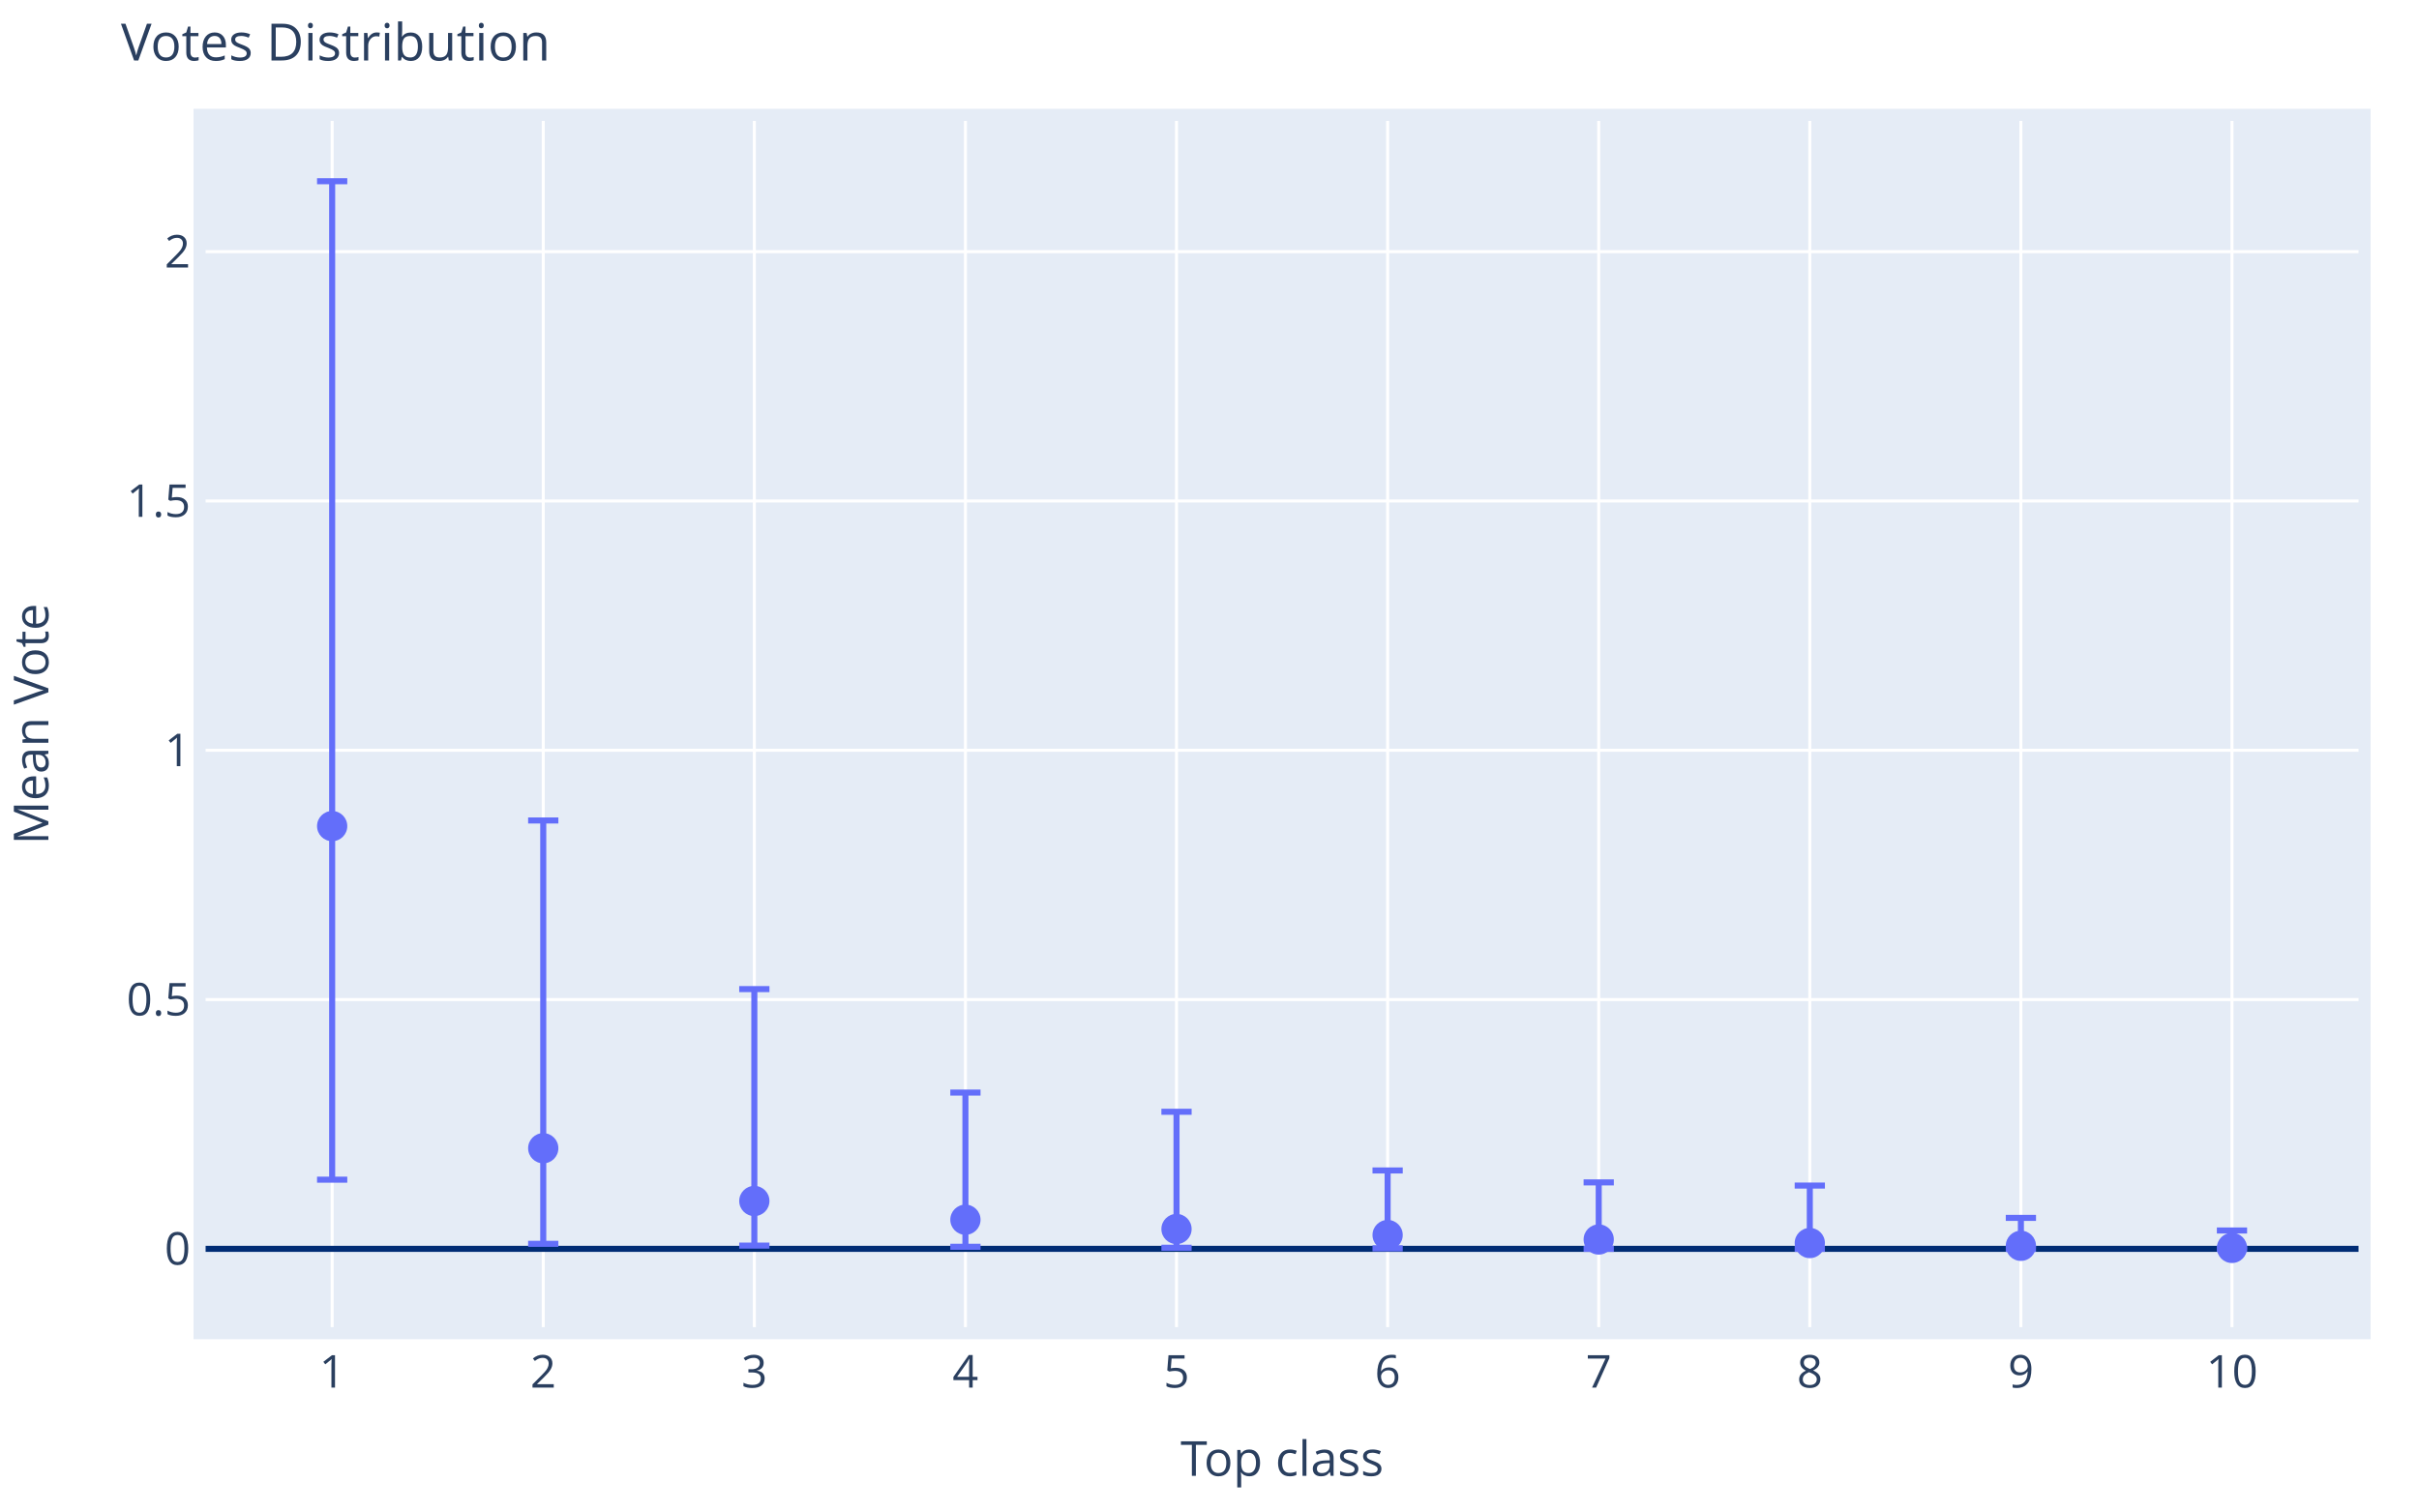
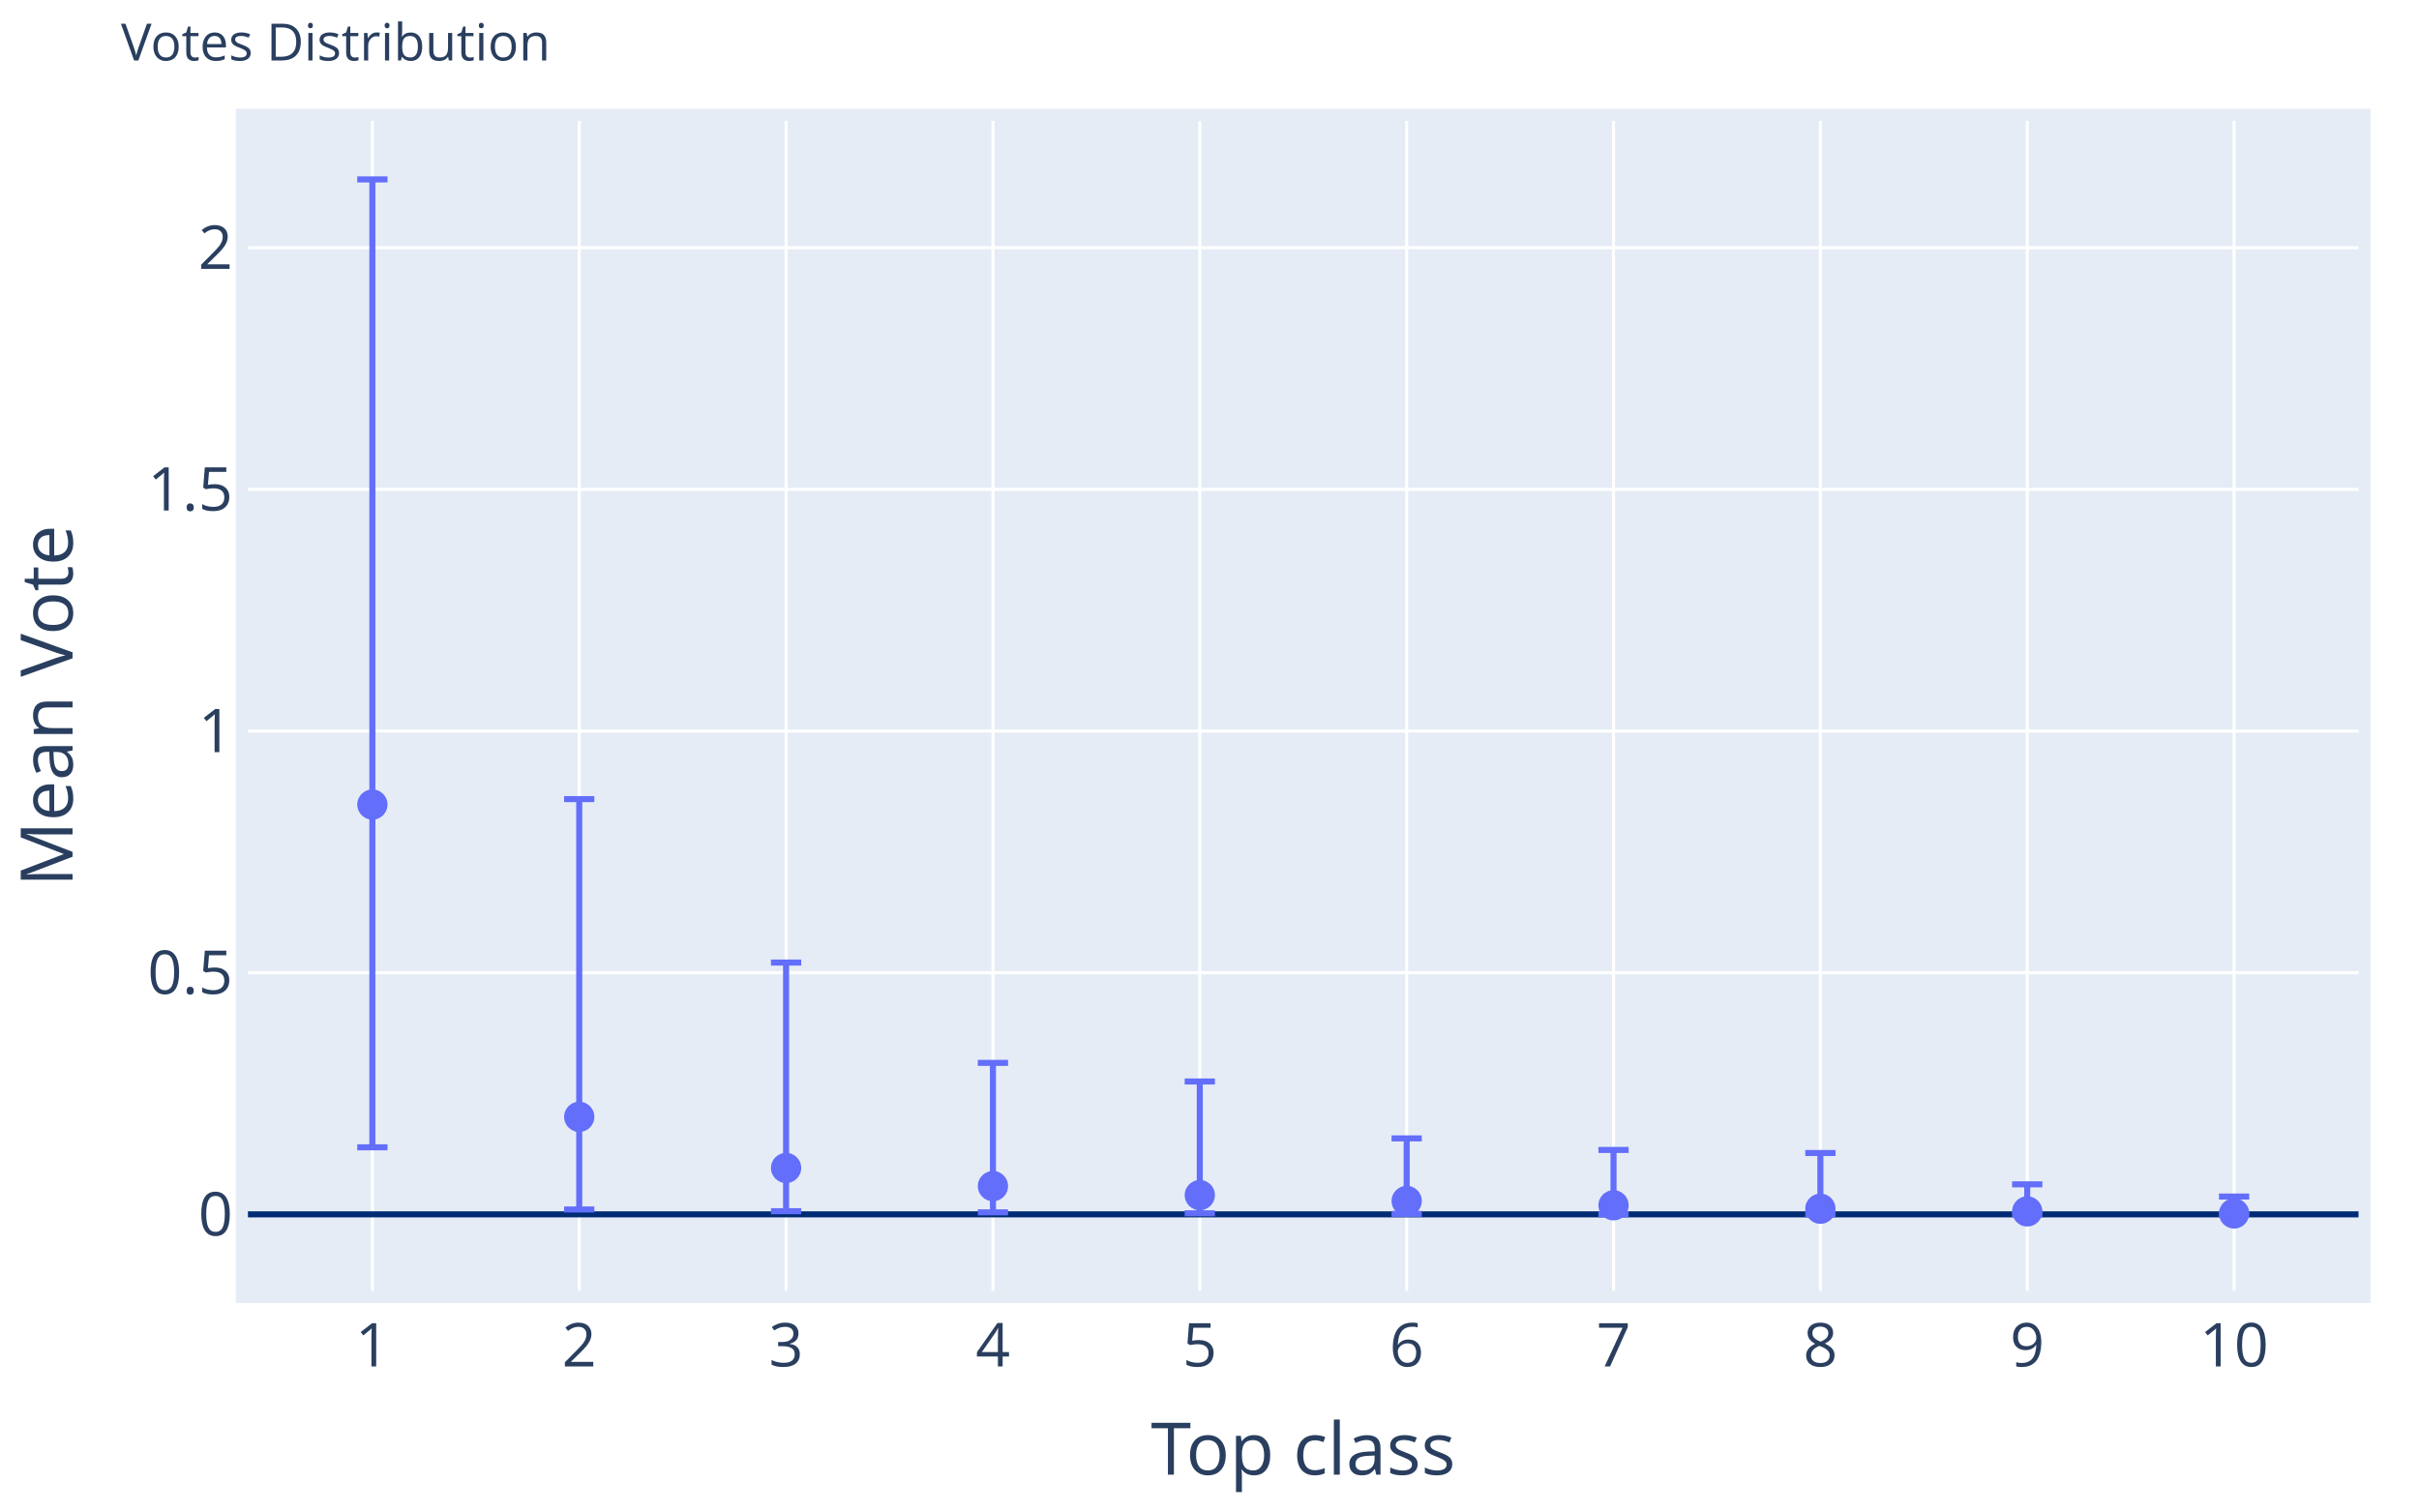
<svg xmlns="http://www.w3.org/2000/svg" class="main-svg" width="800" height="500" style="" viewBox="0 0 800 500">
  <rect x="0" y="0" width="800" height="500" style="fill: rgb(255, 255, 255); fill-opacity: 1;" />
-   <defs id="defs-755799">
+   <defs id="defs-cbf2f7">
    <g class="clips">
-       <clipPath id="clip755799xyplot" class="plotclip">
-         <rect width="712" height="399" />
+       <clipPath id="clipcbf2f7xyplot" class="plotclip">
+         <rect width="698" height="387" />
      </clipPath>
-       <clipPath class="axesclip" id="clip755799x">
-         <rect x="68" y="0" width="712" height="500" />
+       <clipPath class="axesclip" id="clipcbf2f7x">
+         <rect x="82" y="0" width="698" height="500" />
      </clipPath>
-       <clipPath class="axesclip" id="clip755799y">
-         <rect x="0" y="40" width="800" height="399" />
+       <clipPath class="axesclip" id="clipcbf2f7y">
+         <rect x="0" y="40" width="800" height="387" />
      </clipPath>
-       <clipPath class="axesclip" id="clip755799xy">
-         <rect x="68" y="40" width="712" height="399" />
+       <clipPath class="axesclip" id="clipcbf2f7xy">
+         <rect x="82" y="40" width="698" height="387" />
      </clipPath>
    </g>
    <g class="gradients" />
  </defs>
  <g class="bglayer">
-     <rect class="bg" x="64" y="36" width="720" height="407" style="fill: rgb(229, 236, 246); fill-opacity: 1; stroke-width: 0;" />
+     <rect class="bg" x="78" y="36" width="706" height="395" style="fill: rgb(229, 236, 246); fill-opacity: 1; stroke-width: 0;" />
  </g>
  <g class="layer-below">
    <g class="imagelayer" />
    <g class="shapelayer" />
  </g>
  <g class="cartesianlayer">
    <g class="subplot xy">
      <g class="layer-subplot">
        <g class="shapelayer" />
        <g class="imagelayer" />
      </g>
      <g class="gridlayer">
        <g class="x">
-           <path class="xgrid crisp" transform="translate(109.85,0)" d="M0,40v399" style="stroke: rgb(255, 255, 255); stroke-opacity: 1; stroke-width: 1px;" />
-           <path class="xgrid crisp" transform="translate(179.66,0)" d="M0,40v399" style="stroke: rgb(255, 255, 255); stroke-opacity: 1; stroke-width: 1px;" />
-           <path class="xgrid crisp" transform="translate(249.47,0)" d="M0,40v399" style="stroke: rgb(255, 255, 255); stroke-opacity: 1; stroke-width: 1px;" />
-           <path class="xgrid crisp" transform="translate(319.28,0)" d="M0,40v399" style="stroke: rgb(255, 255, 255); stroke-opacity: 1; stroke-width: 1px;" />
-           <path class="xgrid crisp" transform="translate(389.09,0)" d="M0,40v399" style="stroke: rgb(255, 255, 255); stroke-opacity: 1; stroke-width: 1px;" />
-           <path class="xgrid crisp" transform="translate(458.91,0)" d="M0,40v399" style="stroke: rgb(255, 255, 255); stroke-opacity: 1; stroke-width: 1px;" />
-           <path class="xgrid crisp" transform="translate(528.72,0)" d="M0,40v399" style="stroke: rgb(255, 255, 255); stroke-opacity: 1; stroke-width: 1px;" />
-           <path class="xgrid crisp" transform="translate(598.53,0)" d="M0,40v399" style="stroke: rgb(255, 255, 255); stroke-opacity: 1; stroke-width: 1px;" />
-           <path class="xgrid crisp" transform="translate(668.34,0)" d="M0,40v399" style="stroke: rgb(255, 255, 255); stroke-opacity: 1; stroke-width: 1px;" />
-           <path class="xgrid crisp" transform="translate(738.15,0)" d="M0,40v399" style="stroke: rgb(255, 255, 255); stroke-opacity: 1; stroke-width: 1px;" />
+           <path class="xgrid crisp" transform="translate(123.15,0)" d="M0,40v387" style="stroke: rgb(255, 255, 255); stroke-opacity: 1; stroke-width: 1px;" />
+           <path class="xgrid crisp" transform="translate(191.56,0)" d="M0,40v387" style="stroke: rgb(255, 255, 255); stroke-opacity: 1; stroke-width: 1px;" />
+           <path class="xgrid crisp" transform="translate(259.97,0)" d="M0,40v387" style="stroke: rgb(255, 255, 255); stroke-opacity: 1; stroke-width: 1px;" />
+           <path class="xgrid crisp" transform="translate(328.38,0)" d="M0,40v387" style="stroke: rgb(255, 255, 255); stroke-opacity: 1; stroke-width: 1px;" />
+           <path class="xgrid crisp" transform="translate(396.79,0)" d="M0,40v387" style="stroke: rgb(255, 255, 255); stroke-opacity: 1; stroke-width: 1px;" />
+           <path class="xgrid crisp" transform="translate(465.21,0)" d="M0,40v387" style="stroke: rgb(255, 255, 255); stroke-opacity: 1; stroke-width: 1px;" />
+           <path class="xgrid crisp" transform="translate(533.62,0)" d="M0,40v387" style="stroke: rgb(255, 255, 255); stroke-opacity: 1; stroke-width: 1px;" />
+           <path class="xgrid crisp" transform="translate(602.03,0)" d="M0,40v387" style="stroke: rgb(255, 255, 255); stroke-opacity: 1; stroke-width: 1px;" />
+           <path class="xgrid crisp" transform="translate(670.44,0)" d="M0,40v387" style="stroke: rgb(255, 255, 255); stroke-opacity: 1; stroke-width: 1px;" />
+           <path class="xgrid crisp" transform="translate(738.85,0)" d="M0,40v387" style="stroke: rgb(255, 255, 255); stroke-opacity: 1; stroke-width: 1px;" />
        </g>
        <g class="y">
-           <path class="ygrid crisp" transform="translate(0,330.65)" d="M68,0h712" style="stroke: rgb(255, 255, 255); stroke-opacity: 1; stroke-width: 1px;" />
-           <path class="ygrid crisp" transform="translate(0,248.18)" d="M68,0h712" style="stroke: rgb(255, 255, 255); stroke-opacity: 1; stroke-width: 1px;" />
-           <path class="ygrid crisp" transform="translate(0,165.72)" d="M68,0h712" style="stroke: rgb(255, 255, 255); stroke-opacity: 1; stroke-width: 1px;" />
-           <path class="ygrid crisp" transform="translate(0,83.25)" d="M68,0h712" style="stroke: rgb(255, 255, 255); stroke-opacity: 1; stroke-width: 1px;" />
+           <path class="ygrid crisp" transform="translate(0,321.76)" d="M82,0h698" style="stroke: rgb(255, 255, 255); stroke-opacity: 1; stroke-width: 1px;" />
+           <path class="ygrid crisp" transform="translate(0,241.82)" d="M82,0h698" style="stroke: rgb(255, 255, 255); stroke-opacity: 1; stroke-width: 1px;" />
+           <path class="ygrid crisp" transform="translate(0,161.88)" d="M82,0h698" style="stroke: rgb(255, 255, 255); stroke-opacity: 1; stroke-width: 1px;" />
+           <path class="ygrid crisp" transform="translate(0,81.94)" d="M82,0h698" style="stroke: rgb(255, 255, 255); stroke-opacity: 1; stroke-width: 1px;" />
        </g>
      </g>
      <g class="zerolinelayer">
-         <path class="yzl zl crisp" transform="translate(0,413.11)" d="M68,0h712" style="stroke: rgb(0, 44, 117); stroke-opacity: 1; stroke-width: 2px;" />
+         <path class="yzl zl crisp" transform="translate(0,401.7)" d="M82,0h698" style="stroke: rgb(0, 44, 117); stroke-opacity: 1; stroke-width: 2px;" />
      </g>
      <path class="xlines-below" />
      <path class="ylines-below" />
      <g class="overlines-below" />
      <g class="xaxislayer-below" />
      <g class="yaxislayer-below" />
      <g class="overaxes-below" />
-       <g class="plot" transform="translate(68, 40)" clip-path="url('#clip755799xyplot')">
+       <g class="plot" transform="translate(82, 40)" clip-path="url('#clipcbf2f7xyplot')">
        <g class="scatterlayer mlayer">
-           <g class="trace scatter trace54a3c90d-2f65-4161-ac6e-71f57206b7ac" style="stroke-miterlimit: 2; opacity: 1;">
+           <g class="trace scatter traceb8ad913a-0678-49ca-963a-a6ea6ea1726b" style="stroke-miterlimit: 2; opacity: 1;">
            <g class="fills" />
            <g class="errorbars">
              <g class="errorbar" style="opacity: 1;">
-                 <path class="yerror" d="M36.85,19.95h10m-5,0V350.23m-5,0h10" style="vector-effect: non-scaling-stroke; stroke-width: 2px; stroke: rgb(99, 110, 250); stroke-opacity: 1;" />
+                 <path class="yerror" d="M36.15,19.35h10m-5,0V339.52m-5,0h10" style="vector-effect: non-scaling-stroke; stroke-width: 2px; stroke: rgb(99, 110, 250); stroke-opacity: 1;" />
              </g>
              <g class="errorbar" style="opacity: 1;">
-                 <path class="yerror" d="M106.66,231.41h10m-5,0V371.45m-5,0h10" style="vector-effect: non-scaling-stroke; stroke-width: 2px; stroke: rgb(99, 110, 250); stroke-opacity: 1;" />
+                 <path class="yerror" d="M104.56,224.34h10m-5,0V360.09m-5,0h10" style="vector-effect: non-scaling-stroke; stroke-width: 2px; stroke: rgb(99, 110, 250); stroke-opacity: 1;" />
              </g>
              <g class="errorbar" style="opacity: 1;">
-                 <path class="yerror" d="M176.47,287.19h10m-5,0V372.04m-5,0h10" style="vector-effect: non-scaling-stroke; stroke-width: 2px; stroke: rgb(99, 110, 250); stroke-opacity: 1;" />
+                 <path class="yerror" d="M172.97,278.41h10m-5,0V360.66m-5,0h10" style="vector-effect: non-scaling-stroke; stroke-width: 2px; stroke: rgb(99, 110, 250); stroke-opacity: 1;" />
              </g>
              <g class="errorbar" style="opacity: 1;">
-                 <path class="yerror" d="M246.28,321.42h10m-5,0V372.43m-5,0h10" style="vector-effect: non-scaling-stroke; stroke-width: 2px; stroke: rgb(99, 110, 250); stroke-opacity: 1;" />
+                 <path class="yerror" d="M241.38,311.59h10m-5,0V361.04m-5,0h10" style="vector-effect: non-scaling-stroke; stroke-width: 2px; stroke: rgb(99, 110, 250); stroke-opacity: 1;" />
              </g>
              <g class="errorbar" style="opacity: 1;">
-                 <path class="yerror" d="M316.09,327.77h10m-5,0V372.75m-5,0h10" style="vector-effect: non-scaling-stroke; stroke-width: 2px; stroke: rgb(99, 110, 250); stroke-opacity: 1;" />
+                 <path class="yerror" d="M309.79,317.75h10m-5,0V361.35m-5,0h10" style="vector-effect: non-scaling-stroke; stroke-width: 2px; stroke: rgb(99, 110, 250); stroke-opacity: 1;" />
              </g>
              <g class="errorbar" style="opacity: 1;">
-                 <path class="yerror" d="M385.91,347.18h10m-5,0V372.94m-5,0h10" style="vector-effect: non-scaling-stroke; stroke-width: 2px; stroke: rgb(99, 110, 250); stroke-opacity: 1;" />
+                 <path class="yerror" d="M378.21,336.57h10m-5,0V361.54m-5,0h10" style="vector-effect: non-scaling-stroke; stroke-width: 2px; stroke: rgb(99, 110, 250); stroke-opacity: 1;" />
              </g>
              <g class="errorbar" style="opacity: 1;">
-                 <path class="yerror" d="M455.72,351.13h10m-5,0V373.11m-5,0h10" style="vector-effect: non-scaling-stroke; stroke-width: 2px; stroke: rgb(99, 110, 250); stroke-opacity: 1;" />
+                 <path class="yerror" d="M446.62,340.39h10m-5,0V361.7m-5,0h10" style="vector-effect: non-scaling-stroke; stroke-width: 2px; stroke: rgb(99, 110, 250); stroke-opacity: 1;" />
              </g>
              <g class="errorbar" style="opacity: 1;">
-                 <path class="yerror" d="M525.53,352.18h10m-5,0V373.11m-5,0h10" style="vector-effect: non-scaling-stroke; stroke-width: 2px; stroke: rgb(99, 110, 250); stroke-opacity: 1;" />
+                 <path class="yerror" d="M515.03,341.41h10m-5,0V361.7m-5,0h10" style="vector-effect: non-scaling-stroke; stroke-width: 2px; stroke: rgb(99, 110, 250); stroke-opacity: 1;" />
              </g>
              <g class="errorbar" style="opacity: 1;">
-                 <path class="yerror" d="M595.34,362.87h10m-5,0V373.11m-5,0h10" style="vector-effect: non-scaling-stroke; stroke-width: 2px; stroke: rgb(99, 110, 250); stroke-opacity: 1;" />
+                 <path class="yerror" d="M583.44,351.77h10m-5,0V361.7m-5,0h10" style="vector-effect: non-scaling-stroke; stroke-width: 2px; stroke: rgb(99, 110, 250); stroke-opacity: 1;" />
              </g>
              <g class="errorbar" style="opacity: 1;">
-                 <path class="yerror" d="M665.15,367.04h10m-5,0V373.11m-5,0h10" style="vector-effect: non-scaling-stroke; stroke-width: 2px; stroke: rgb(99, 110, 250); stroke-opacity: 1;" />
+                 <path class="yerror" d="M651.85,355.81h10m-5,0V361.7m-5,0h10" style="vector-effect: non-scaling-stroke; stroke-width: 2px; stroke: rgb(99, 110, 250); stroke-opacity: 1;" />
              </g>
            </g>
            <g class="lines" />
            <g class="points">
-               <path class="point" transform="translate(41.85,233.27)" d="M5,0A5,5 0 1,1 0,-5A5,5 0 0,1 5,0Z" style="opacity: 1; stroke-width: 0px; fill: rgb(99, 110, 250); fill-opacity: 1;" />
-               <path class="point" transform="translate(111.66,339.83)" d="M5,0A5,5 0 1,1 0,-5A5,5 0 0,1 5,0Z" style="opacity: 1; stroke-width: 0px; fill: rgb(99, 110, 250); fill-opacity: 1;" />
-               <path class="point" transform="translate(181.47,357.28)" d="M5,0A5,5 0 1,1 0,-5A5,5 0 0,1 5,0Z" style="opacity: 1; stroke-width: 0px; fill: rgb(99, 110, 250); fill-opacity: 1;" />
-               <path class="point" transform="translate(251.28,363.47)" d="M5,0A5,5 0 1,1 0,-5A5,5 0 0,1 5,0Z" style="opacity: 1; stroke-width: 0px; fill: rgb(99, 110, 250); fill-opacity: 1;" />
-               <path class="point" transform="translate(321.09,366.55)" d="M5,0A5,5 0 1,1 0,-5A5,5 0 0,1 5,0Z" style="opacity: 1; stroke-width: 0px; fill: rgb(99, 110, 250); fill-opacity: 1;" />
-               <path class="point" transform="translate(390.91,368.54)" d="M5,0A5,5 0 1,1 0,-5A5,5 0 0,1 5,0Z" style="opacity: 1; stroke-width: 0px; fill: rgb(99, 110, 250); fill-opacity: 1;" />
-               <path class="point" transform="translate(460.72,370.02)" d="M5,0A5,5 0 1,1 0,-5A5,5 0 0,1 5,0Z" style="opacity: 1; stroke-width: 0px; fill: rgb(99, 110, 250); fill-opacity: 1;" />
-               <path class="point" transform="translate(530.53,371.19)" d="M5,0A5,5 0 1,1 0,-5A5,5 0 0,1 5,0Z" style="opacity: 1; stroke-width: 0px; fill: rgb(99, 110, 250); fill-opacity: 1;" />
-               <path class="point" transform="translate(600.34,372.1)" d="M5,0A5,5 0 1,1 0,-5A5,5 0 0,1 5,0Z" style="opacity: 1; stroke-width: 0px; fill: rgb(99, 110, 250); fill-opacity: 1;" />
-               <path class="point" transform="translate(670.15,372.8)" d="M5,0A5,5 0 1,1 0,-5A5,5 0 0,1 5,0Z" style="opacity: 1; stroke-width: 0px; fill: rgb(99, 110, 250); fill-opacity: 1;" />
+               <path class="point" transform="translate(41.15,226.14)" d="M5,0A5,5 0 1,1 0,-5A5,5 0 0,1 5,0Z" style="opacity: 1; stroke-width: 0px; fill: rgb(99, 110, 250); fill-opacity: 1;" />
+               <path class="point" transform="translate(109.56,329.44)" d="M5,0A5,5 0 1,1 0,-5A5,5 0 0,1 5,0Z" style="opacity: 1; stroke-width: 0px; fill: rgb(99, 110, 250); fill-opacity: 1;" />
+               <path class="point" transform="translate(177.97,346.35)" d="M5,0A5,5 0 1,1 0,-5A5,5 0 0,1 5,0Z" style="opacity: 1; stroke-width: 0px; fill: rgb(99, 110, 250); fill-opacity: 1;" />
+               <path class="point" transform="translate(246.38,352.36)" d="M5,0A5,5 0 1,1 0,-5A5,5 0 0,1 5,0Z" style="opacity: 1; stroke-width: 0px; fill: rgb(99, 110, 250); fill-opacity: 1;" />
+               <path class="point" transform="translate(314.79,355.34)" d="M5,0A5,5 0 1,1 0,-5A5,5 0 0,1 5,0Z" style="opacity: 1; stroke-width: 0px; fill: rgb(99, 110, 250); fill-opacity: 1;" />
+               <path class="point" transform="translate(383.21,357.27)" d="M5,0A5,5 0 1,1 0,-5A5,5 0 0,1 5,0Z" style="opacity: 1; stroke-width: 0px; fill: rgb(99, 110, 250); fill-opacity: 1;" />
+               <path class="point" transform="translate(451.62,358.7)" d="M5,0A5,5 0 1,1 0,-5A5,5 0 0,1 5,0Z" style="opacity: 1; stroke-width: 0px; fill: rgb(99, 110, 250); fill-opacity: 1;" />
+               <path class="point" transform="translate(520.03,359.84)" d="M5,0A5,5 0 1,1 0,-5A5,5 0 0,1 5,0Z" style="opacity: 1; stroke-width: 0px; fill: rgb(99, 110, 250); fill-opacity: 1;" />
+               <path class="point" transform="translate(588.44,360.72)" d="M5,0A5,5 0 1,1 0,-5A5,5 0 0,1 5,0Z" style="opacity: 1; stroke-width: 0px; fill: rgb(99, 110, 250); fill-opacity: 1;" />
+               <path class="point" transform="translate(656.85,361.4)" d="M5,0A5,5 0 1,1 0,-5A5,5 0 0,1 5,0Z" style="opacity: 1; stroke-width: 0px; fill: rgb(99, 110, 250); fill-opacity: 1;" />
            </g>
            <g class="text" />
          </g>
        </g>
      </g>
      <g class="overplot" />
      <path class="xlines-above crisp" d="M0,0" style="fill: none;" />
      <path class="ylines-above crisp" d="M0,0" style="fill: none;" />
      <g class="overlines-above" />
      <g class="xaxislayer-above">
        <g class="xtick">
-           <text text-anchor="middle" x="0" y="459" transform="translate(109.85,0)" style="font-family: 'Open Sans', verdana, arial, sans-serif; font-size: 15px; fill: rgb(42, 63, 95); fill-opacity: 1; white-space: pre;">1</text>
+           <text text-anchor="middle" x="0" y="452" transform="translate(123.15,0)" style="font-family: 'Open Sans', verdana, arial, sans-serif; font-size: 20px; fill: rgb(42, 63, 95); fill-opacity: 1; white-space: pre;">1</text>
        </g>
        <g class="xtick">
-           <text text-anchor="middle" x="0" y="459" transform="translate(179.66,0)" style="font-family: 'Open Sans', verdana, arial, sans-serif; font-size: 15px; fill: rgb(42, 63, 95); fill-opacity: 1; white-space: pre;">2</text>
+           <text text-anchor="middle" x="0" y="452" transform="translate(191.56,0)" style="font-family: 'Open Sans', verdana, arial, sans-serif; font-size: 20px; fill: rgb(42, 63, 95); fill-opacity: 1; white-space: pre;">2</text>
        </g>
        <g class="xtick">
-           <text text-anchor="middle" x="0" y="459" transform="translate(249.47,0)" style="font-family: 'Open Sans', verdana, arial, sans-serif; font-size: 15px; fill: rgb(42, 63, 95); fill-opacity: 1; white-space: pre;">3</text>
+           <text text-anchor="middle" x="0" y="452" transform="translate(259.97,0)" style="font-family: 'Open Sans', verdana, arial, sans-serif; font-size: 20px; fill: rgb(42, 63, 95); fill-opacity: 1; white-space: pre;">3</text>
        </g>
        <g class="xtick">
-           <text text-anchor="middle" x="0" y="459" transform="translate(319.28,0)" style="font-family: 'Open Sans', verdana, arial, sans-serif; font-size: 15px; fill: rgb(42, 63, 95); fill-opacity: 1; white-space: pre;">4</text>
+           <text text-anchor="middle" x="0" y="452" transform="translate(328.38,0)" style="font-family: 'Open Sans', verdana, arial, sans-serif; font-size: 20px; fill: rgb(42, 63, 95); fill-opacity: 1; white-space: pre;">4</text>
        </g>
        <g class="xtick">
-           <text text-anchor="middle" x="0" y="459" transform="translate(389.09,0)" style="font-family: 'Open Sans', verdana, arial, sans-serif; font-size: 15px; fill: rgb(42, 63, 95); fill-opacity: 1; white-space: pre;">5</text>
+           <text text-anchor="middle" x="0" y="452" transform="translate(396.79,0)" style="font-family: 'Open Sans', verdana, arial, sans-serif; font-size: 20px; fill: rgb(42, 63, 95); fill-opacity: 1; white-space: pre;">5</text>
        </g>
        <g class="xtick">
-           <text text-anchor="middle" x="0" y="459" transform="translate(458.91,0)" style="font-family: 'Open Sans', verdana, arial, sans-serif; font-size: 15px; fill: rgb(42, 63, 95); fill-opacity: 1; white-space: pre;">6</text>
+           <text text-anchor="middle" x="0" y="452" transform="translate(465.21,0)" style="font-family: 'Open Sans', verdana, arial, sans-serif; font-size: 20px; fill: rgb(42, 63, 95); fill-opacity: 1; white-space: pre;">6</text>
        </g>
        <g class="xtick">
-           <text text-anchor="middle" x="0" y="459" transform="translate(528.72,0)" style="font-family: 'Open Sans', verdana, arial, sans-serif; font-size: 15px; fill: rgb(42, 63, 95); fill-opacity: 1; white-space: pre;">7</text>
+           <text text-anchor="middle" x="0" y="452" transform="translate(533.62,0)" style="font-family: 'Open Sans', verdana, arial, sans-serif; font-size: 20px; fill: rgb(42, 63, 95); fill-opacity: 1; white-space: pre;">7</text>
        </g>
        <g class="xtick">
-           <text text-anchor="middle" x="0" y="459" transform="translate(598.53,0)" style="font-family: 'Open Sans', verdana, arial, sans-serif; font-size: 15px; fill: rgb(42, 63, 95); fill-opacity: 1; white-space: pre;">8</text>
+           <text text-anchor="middle" x="0" y="452" transform="translate(602.03,0)" style="font-family: 'Open Sans', verdana, arial, sans-serif; font-size: 20px; fill: rgb(42, 63, 95); fill-opacity: 1; white-space: pre;">8</text>
        </g>
        <g class="xtick">
-           <text text-anchor="middle" x="0" y="459" transform="translate(668.34,0)" style="font-family: 'Open Sans', verdana, arial, sans-serif; font-size: 15px; fill: rgb(42, 63, 95); fill-opacity: 1; white-space: pre;">9</text>
+           <text text-anchor="middle" x="0" y="452" transform="translate(670.44,0)" style="font-family: 'Open Sans', verdana, arial, sans-serif; font-size: 20px; fill: rgb(42, 63, 95); fill-opacity: 1; white-space: pre;">9</text>
        </g>
        <g class="xtick">
-           <text text-anchor="middle" x="0" y="459" transform="translate(738.15,0)" style="font-family: 'Open Sans', verdana, arial, sans-serif; font-size: 15px; fill: rgb(42, 63, 95); fill-opacity: 1; white-space: pre;">10</text>
+           <text text-anchor="middle" x="0" y="452" transform="translate(738.85,0)" style="font-family: 'Open Sans', verdana, arial, sans-serif; font-size: 20px; fill: rgb(42, 63, 95); fill-opacity: 1; white-space: pre;">10</text>
        </g>
      </g>
      <g class="yaxislayer-above">
        <g class="ytick">
-           <text text-anchor="end" x="63" y="5.25" transform="translate(0,413.11)" style="font-family: 'Open Sans', verdana, arial, sans-serif; font-size: 15px; fill: rgb(42, 63, 95); fill-opacity: 1; white-space: pre;">0</text>
+           <text text-anchor="end" x="77" y="7" transform="translate(0,401.7)" style="font-family: 'Open Sans', verdana, arial, sans-serif; font-size: 20px; fill: rgb(42, 63, 95); fill-opacity: 1; white-space: pre;">0</text>
        </g>
        <g class="ytick">
-           <text text-anchor="end" x="63" y="5.25" transform="translate(0,330.65)" style="font-family: 'Open Sans', verdana, arial, sans-serif; font-size: 15px; fill: rgb(42, 63, 95); fill-opacity: 1; white-space: pre;">0.5</text>
+           <text text-anchor="end" x="77" y="7" transform="translate(0,321.76)" style="font-family: 'Open Sans', verdana, arial, sans-serif; font-size: 20px; fill: rgb(42, 63, 95); fill-opacity: 1; white-space: pre;">0.5</text>
        </g>
        <g class="ytick">
-           <text text-anchor="end" x="63" y="5.25" transform="translate(0,248.18)" style="font-family: 'Open Sans', verdana, arial, sans-serif; font-size: 15px; fill: rgb(42, 63, 95); fill-opacity: 1; white-space: pre;">1</text>
+           <text text-anchor="end" x="77" y="7" transform="translate(0,241.82)" style="font-family: 'Open Sans', verdana, arial, sans-serif; font-size: 20px; fill: rgb(42, 63, 95); fill-opacity: 1; white-space: pre;">1</text>
        </g>
        <g class="ytick">
-           <text text-anchor="end" x="63" y="5.25" transform="translate(0,165.72)" style="font-family: 'Open Sans', verdana, arial, sans-serif; font-size: 15px; fill: rgb(42, 63, 95); fill-opacity: 1; white-space: pre;">1.5</text>
+           <text text-anchor="end" x="77" y="7" transform="translate(0,161.88)" style="font-family: 'Open Sans', verdana, arial, sans-serif; font-size: 20px; fill: rgb(42, 63, 95); fill-opacity: 1; white-space: pre;">1.5</text>
        </g>
        <g class="ytick">
-           <text text-anchor="end" x="63" y="5.25" transform="translate(0,83.25)" style="font-family: 'Open Sans', verdana, arial, sans-serif; font-size: 15px; fill: rgb(42, 63, 95); fill-opacity: 1; white-space: pre;">2</text>
+           <text text-anchor="end" x="77" y="7" transform="translate(0,81.94)" style="font-family: 'Open Sans', verdana, arial, sans-serif; font-size: 20px; fill: rgb(42, 63, 95); fill-opacity: 1; white-space: pre;">2</text>
        </g>
      </g>
      <g class="overaxes-above" />
    </g>
  </g>
  <g class="polarlayer" />
  <g class="ternarylayer" />
  <g class="geolayer" />
  <g class="funnelarealayer" />
  <g class="pielayer" />
  <g class="treemaplayer" />
  <g class="sunburstlayer" />
  <g class="glimages" />
-   <defs id="topdefs-755799">
+   <defs id="topdefs-cbf2f7">
    <g class="clips" />
  </defs>
  <g class="layer-above">
    <g class="imagelayer" />
    <g class="shapelayer" />
  </g>
  <g class="infolayer">
    <g class="g-gtitle">
      <text class="gtitle" x="40" y="20" text-anchor="start" dy="0em" style="font-family: 'Open Sans', verdana, arial, sans-serif; font-size: 17px; fill: rgb(42, 63, 95); opacity: 1; font-weight: normal; white-space: pre;">Votes Distribution</text>
    </g>
    <g class="g-xtitle">
-       <text class="xtitle" x="424" y="488.2" text-anchor="middle" style="font-family: 'Open Sans', verdana, arial, sans-serif; font-size: 16px; fill: rgb(42, 63, 95); opacity: 1; font-weight: normal; white-space: pre;">Top class</text>
+       <text class="xtitle" x="431" y="487.8" text-anchor="middle" style="font-family: 'Open Sans', verdana, arial, sans-serif; font-size: 24px; fill: rgb(42, 63, 95); opacity: 1; font-weight: normal; white-space: pre;">Top class</text>
    </g>
-     <g class="g-ytitle" transform="translate(3.731445,0)">
-       <text class="ytitle" transform="rotate(-90,12.26875,239.5)" x="12.269" y="239.5" text-anchor="middle" style="font-family: 'Open Sans', verdana, arial, sans-serif; font-size: 16px; fill: rgb(42, 63, 95); opacity: 1; font-weight: normal; white-space: pre;">Mean Vote</text>
+     <g class="g-ytitle" transform="translate(11.51855,0)">
+       <text class="ytitle" transform="rotate(-90,12.48125,233.5)" x="12.481" y="233.5" text-anchor="middle" style="font-family: 'Open Sans', verdana, arial, sans-serif; font-size: 24px; fill: rgb(42, 63, 95); opacity: 1; font-weight: normal; white-space: pre;">Mean Vote</text>
    </g>
  </g>
</svg>
